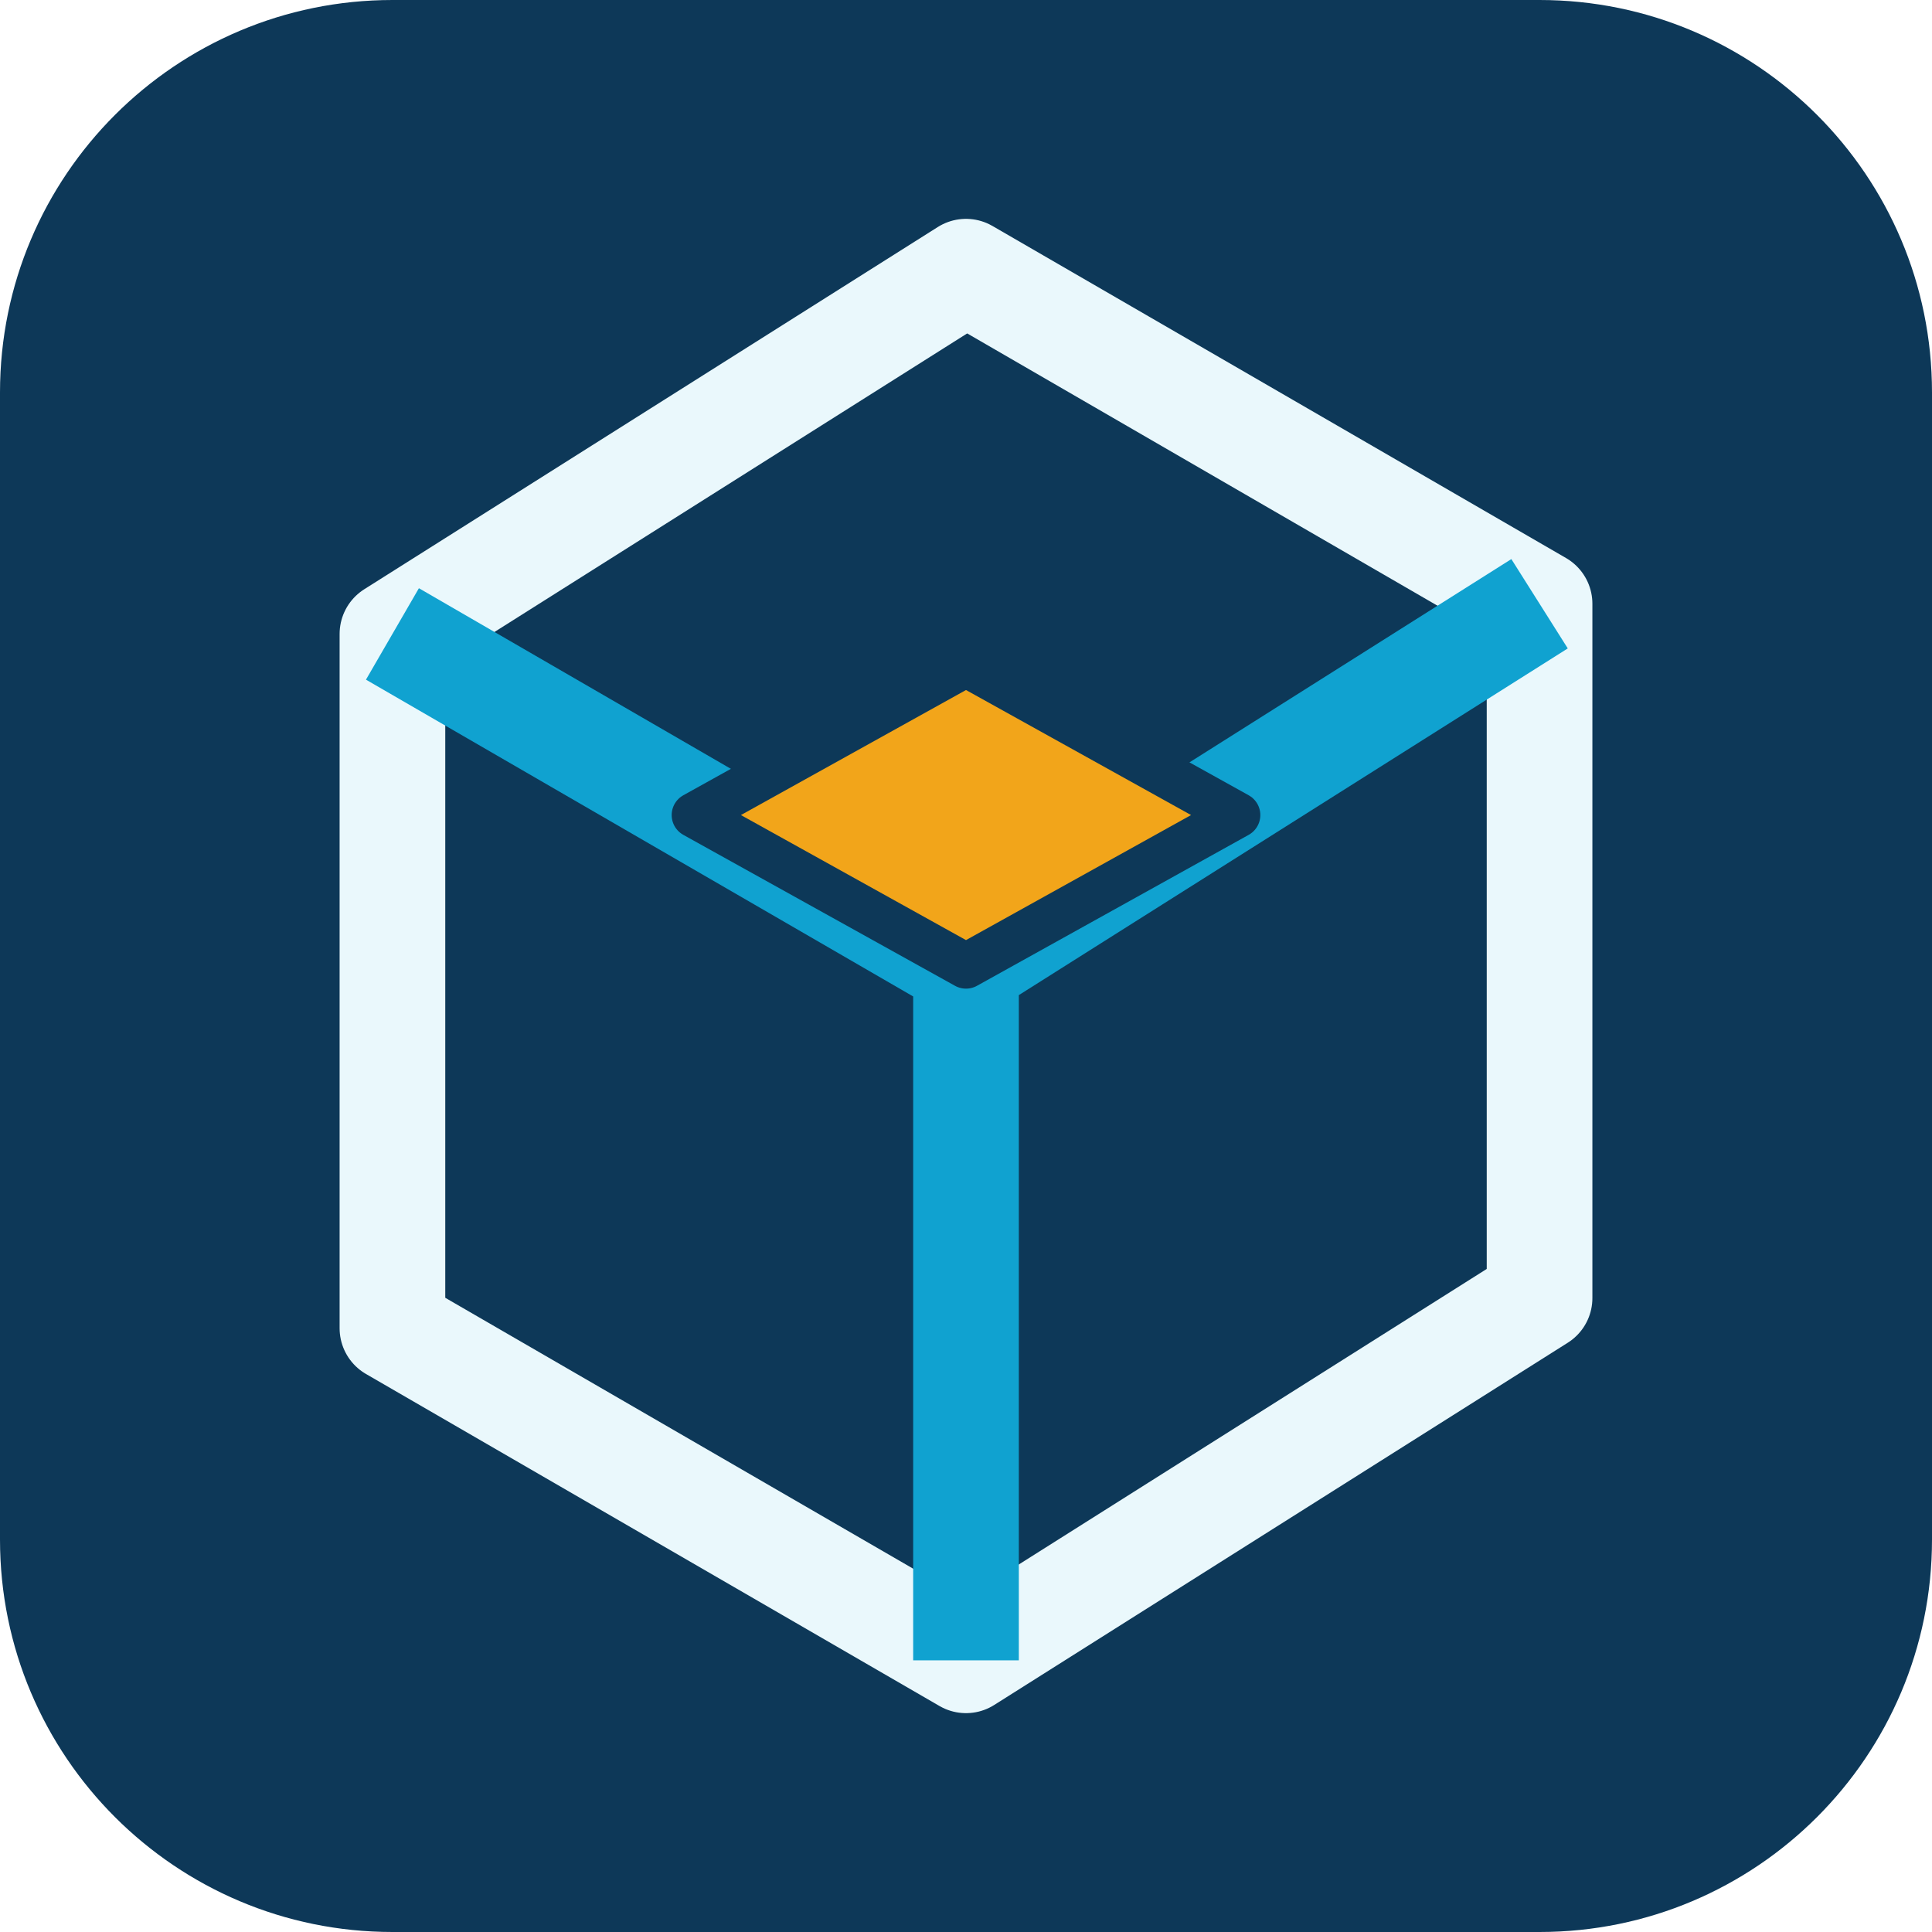
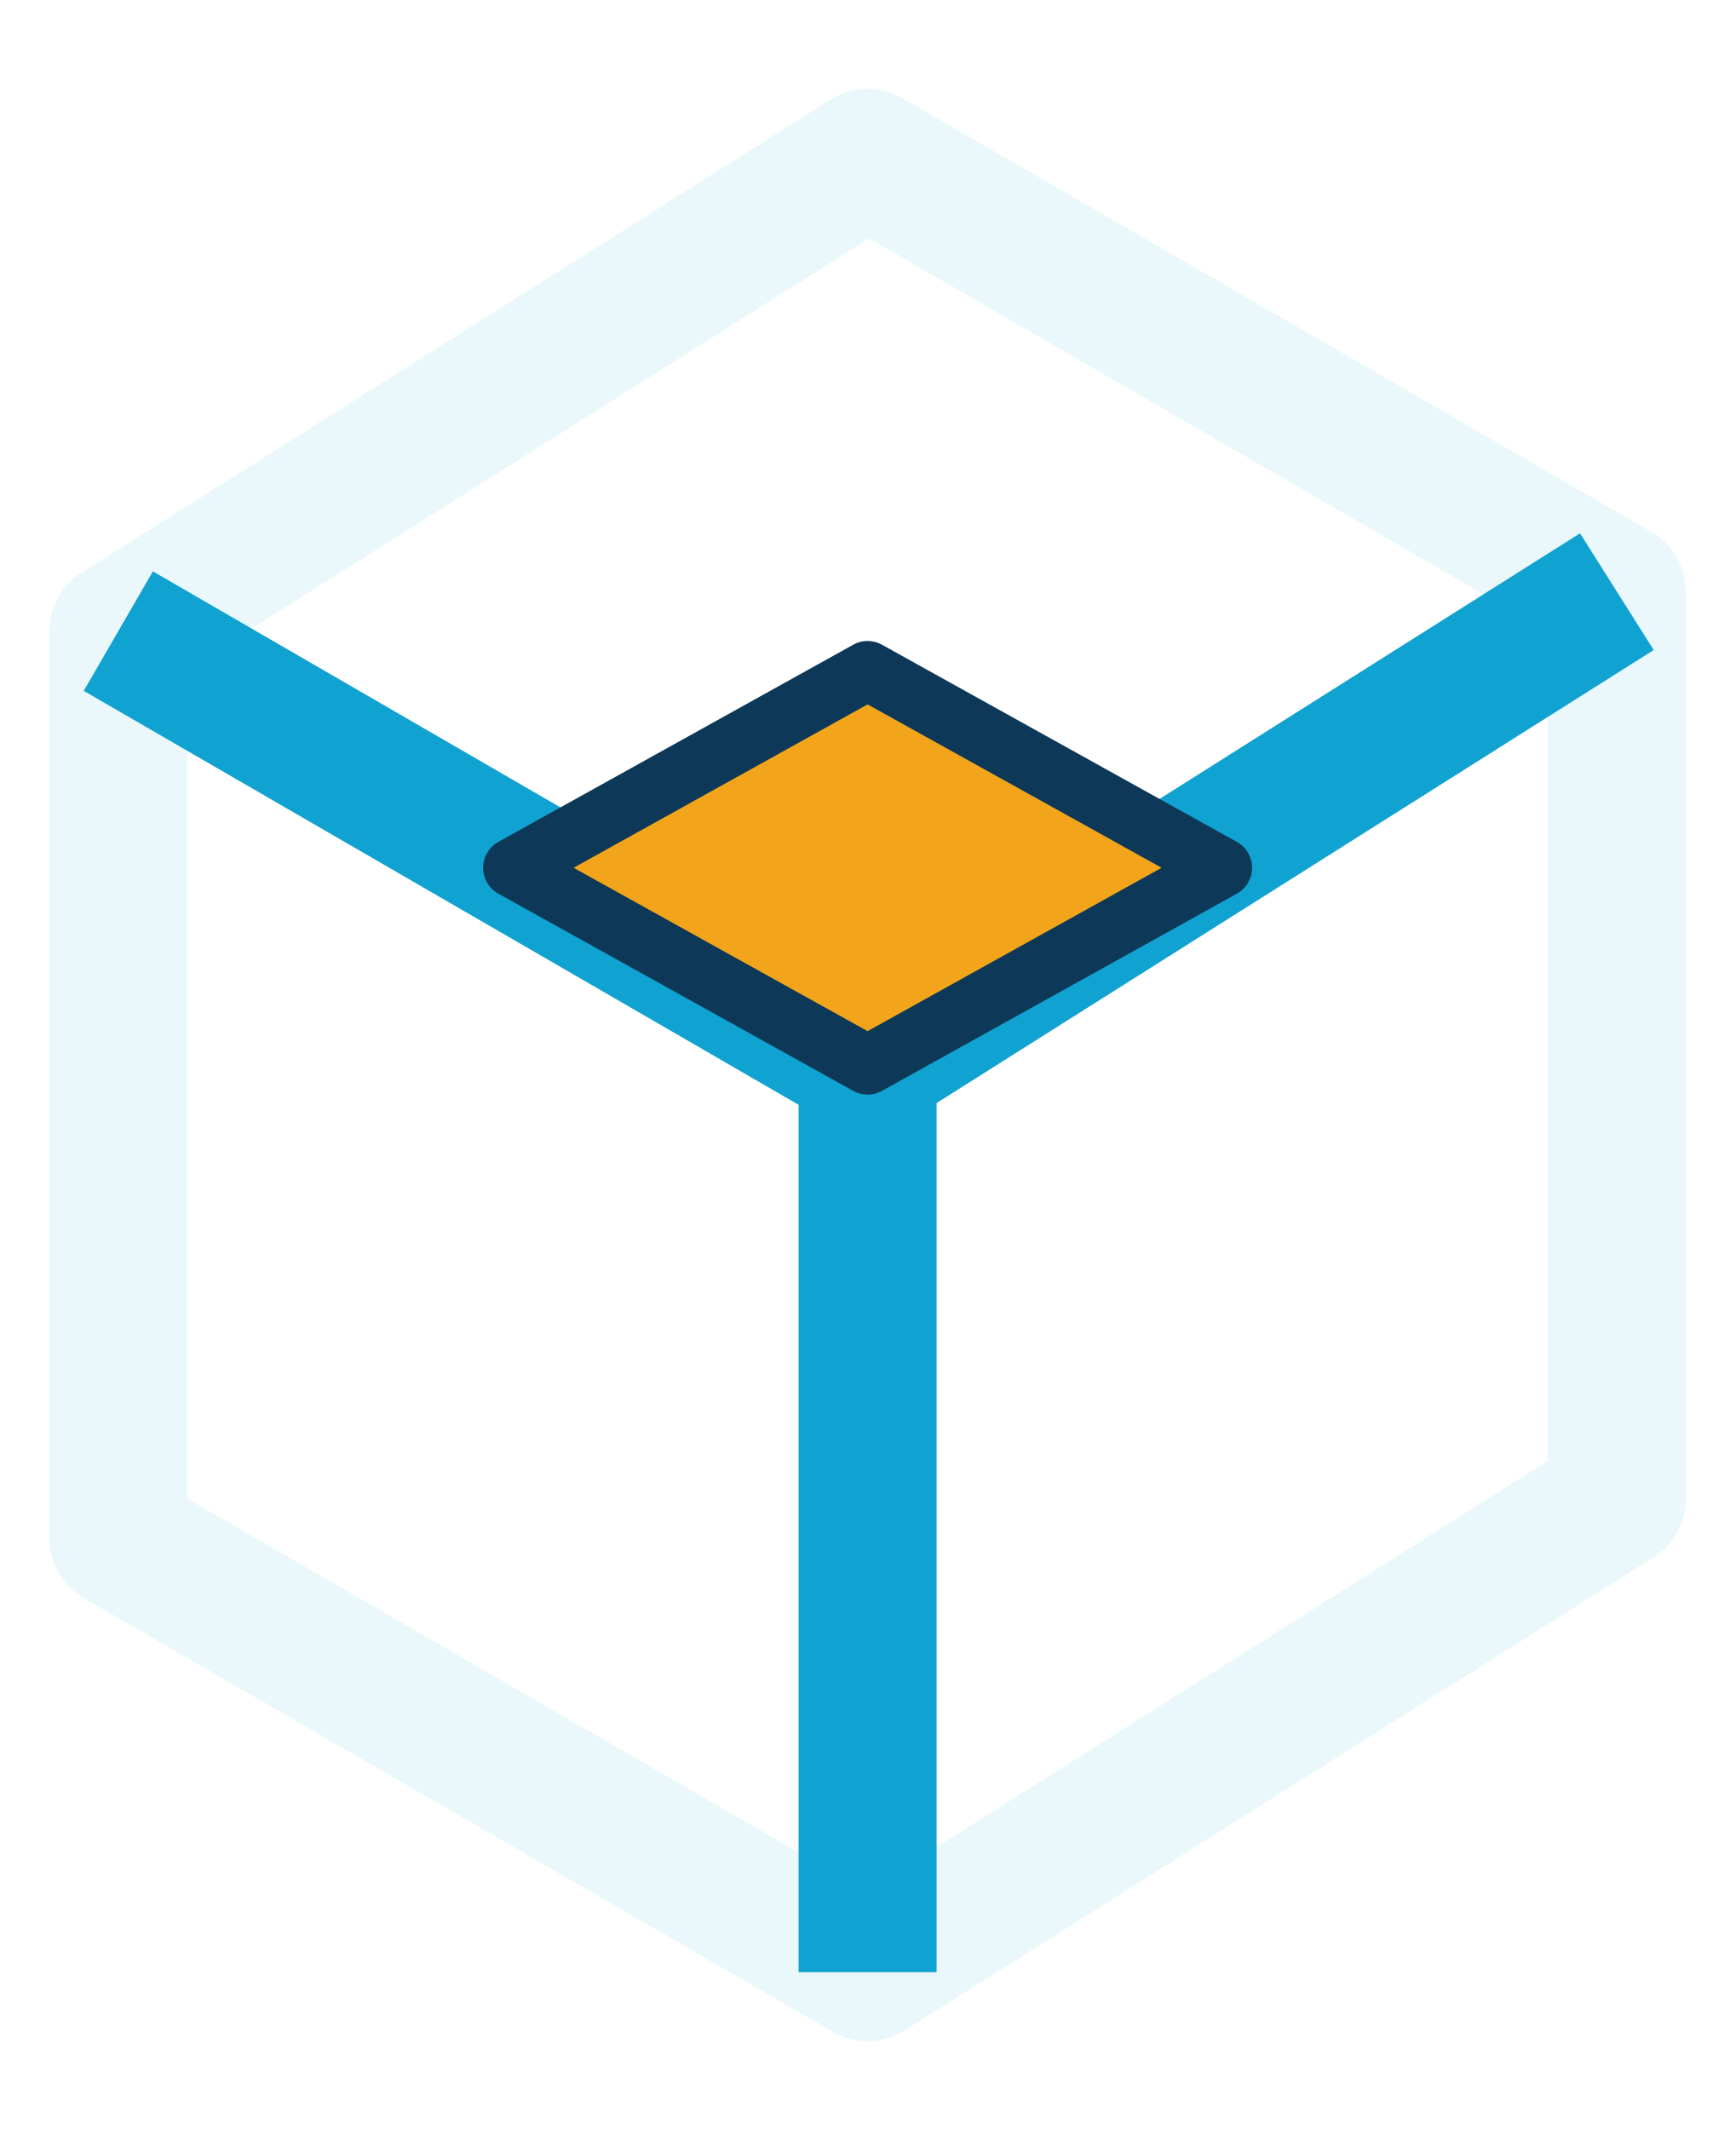
- <svg xmlns="http://www.w3.org/2000/svg" viewBox="0 0 64 64" role="img" aria-labelledby="title">
-   <rect width="64" height="64" rx="13" fill="#0d3858" />
+ <svg xmlns="http://www.w3.org/2000/svg" viewBox="10 5 44 54" role="img" aria-labelledby="title">
  <path d="M32 9 51 20v23L32 55 13 44V21Z" fill="none" stroke="#eaf8fc" stroke-width="3.5" stroke-linejoin="round" />
  <path d="m13 21 19 11 19-12M32 32v23" fill="none" stroke="#10a2d0" stroke-width="3.5" stroke-linejoin="round" />
  <path d="m23 27 9-5 9 5-9 5Z" fill="#f2a51a" stroke="#0d3858" stroke-width="1.5" stroke-linejoin="round" />
</svg>
